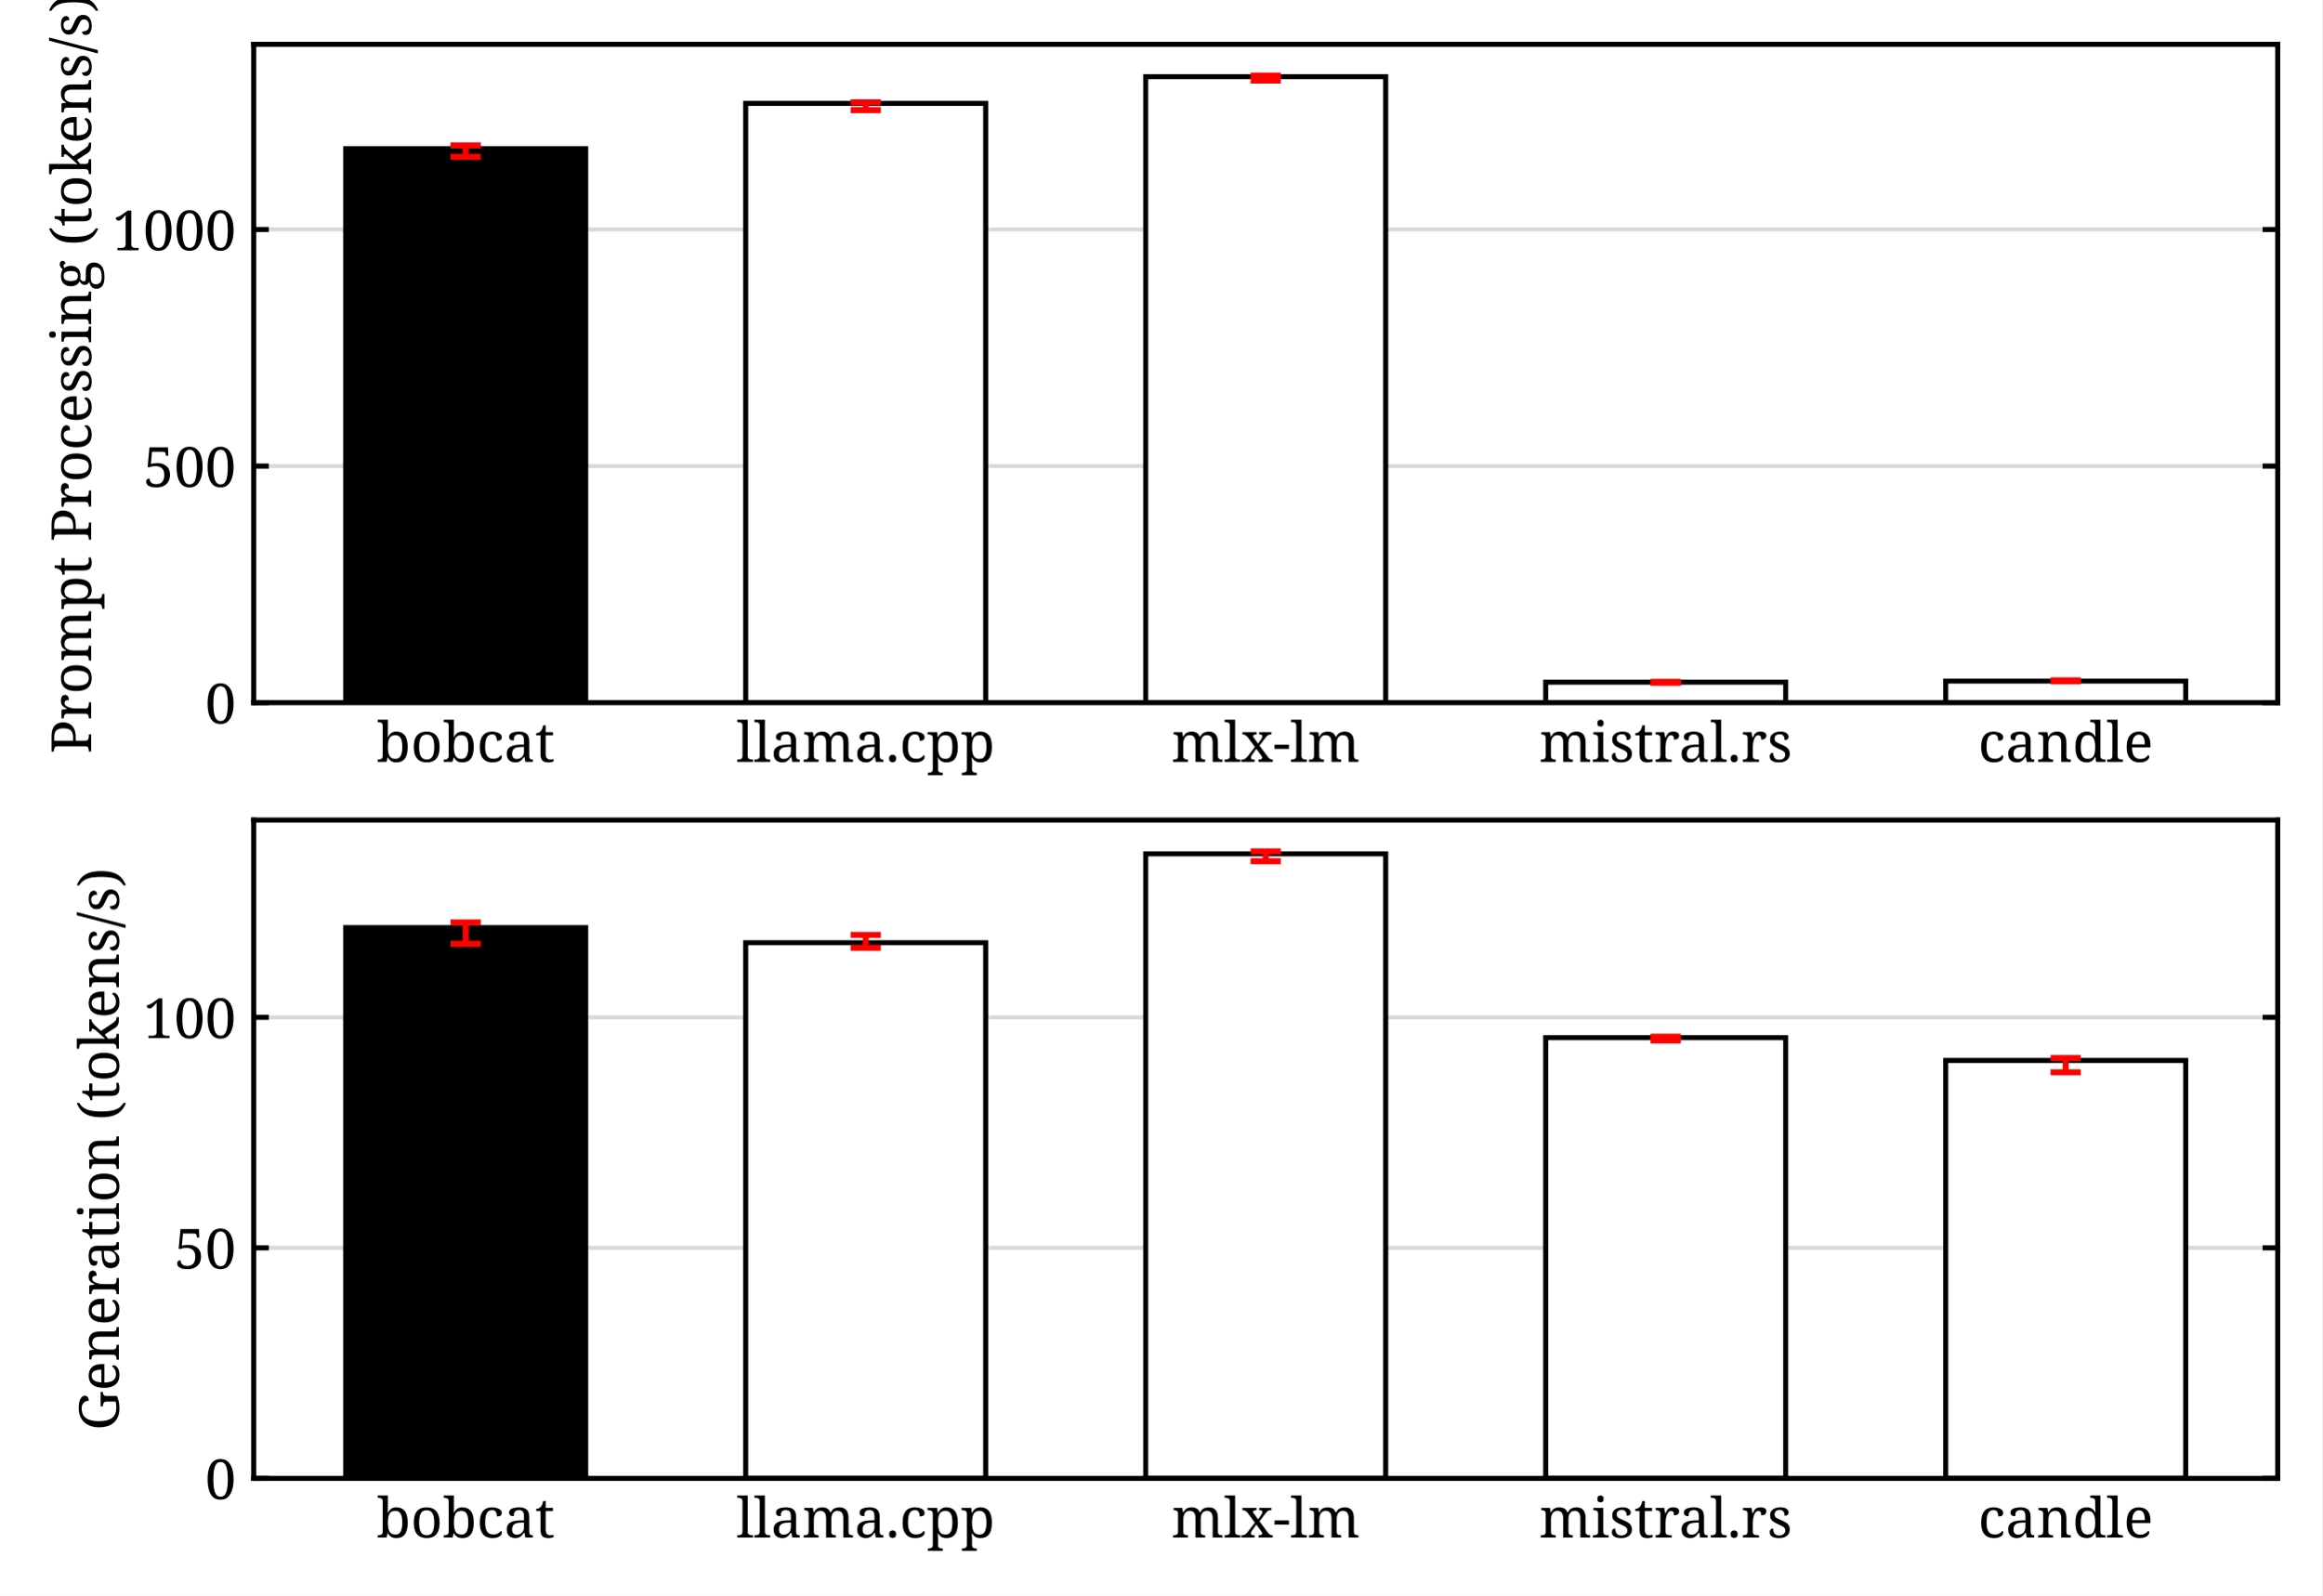
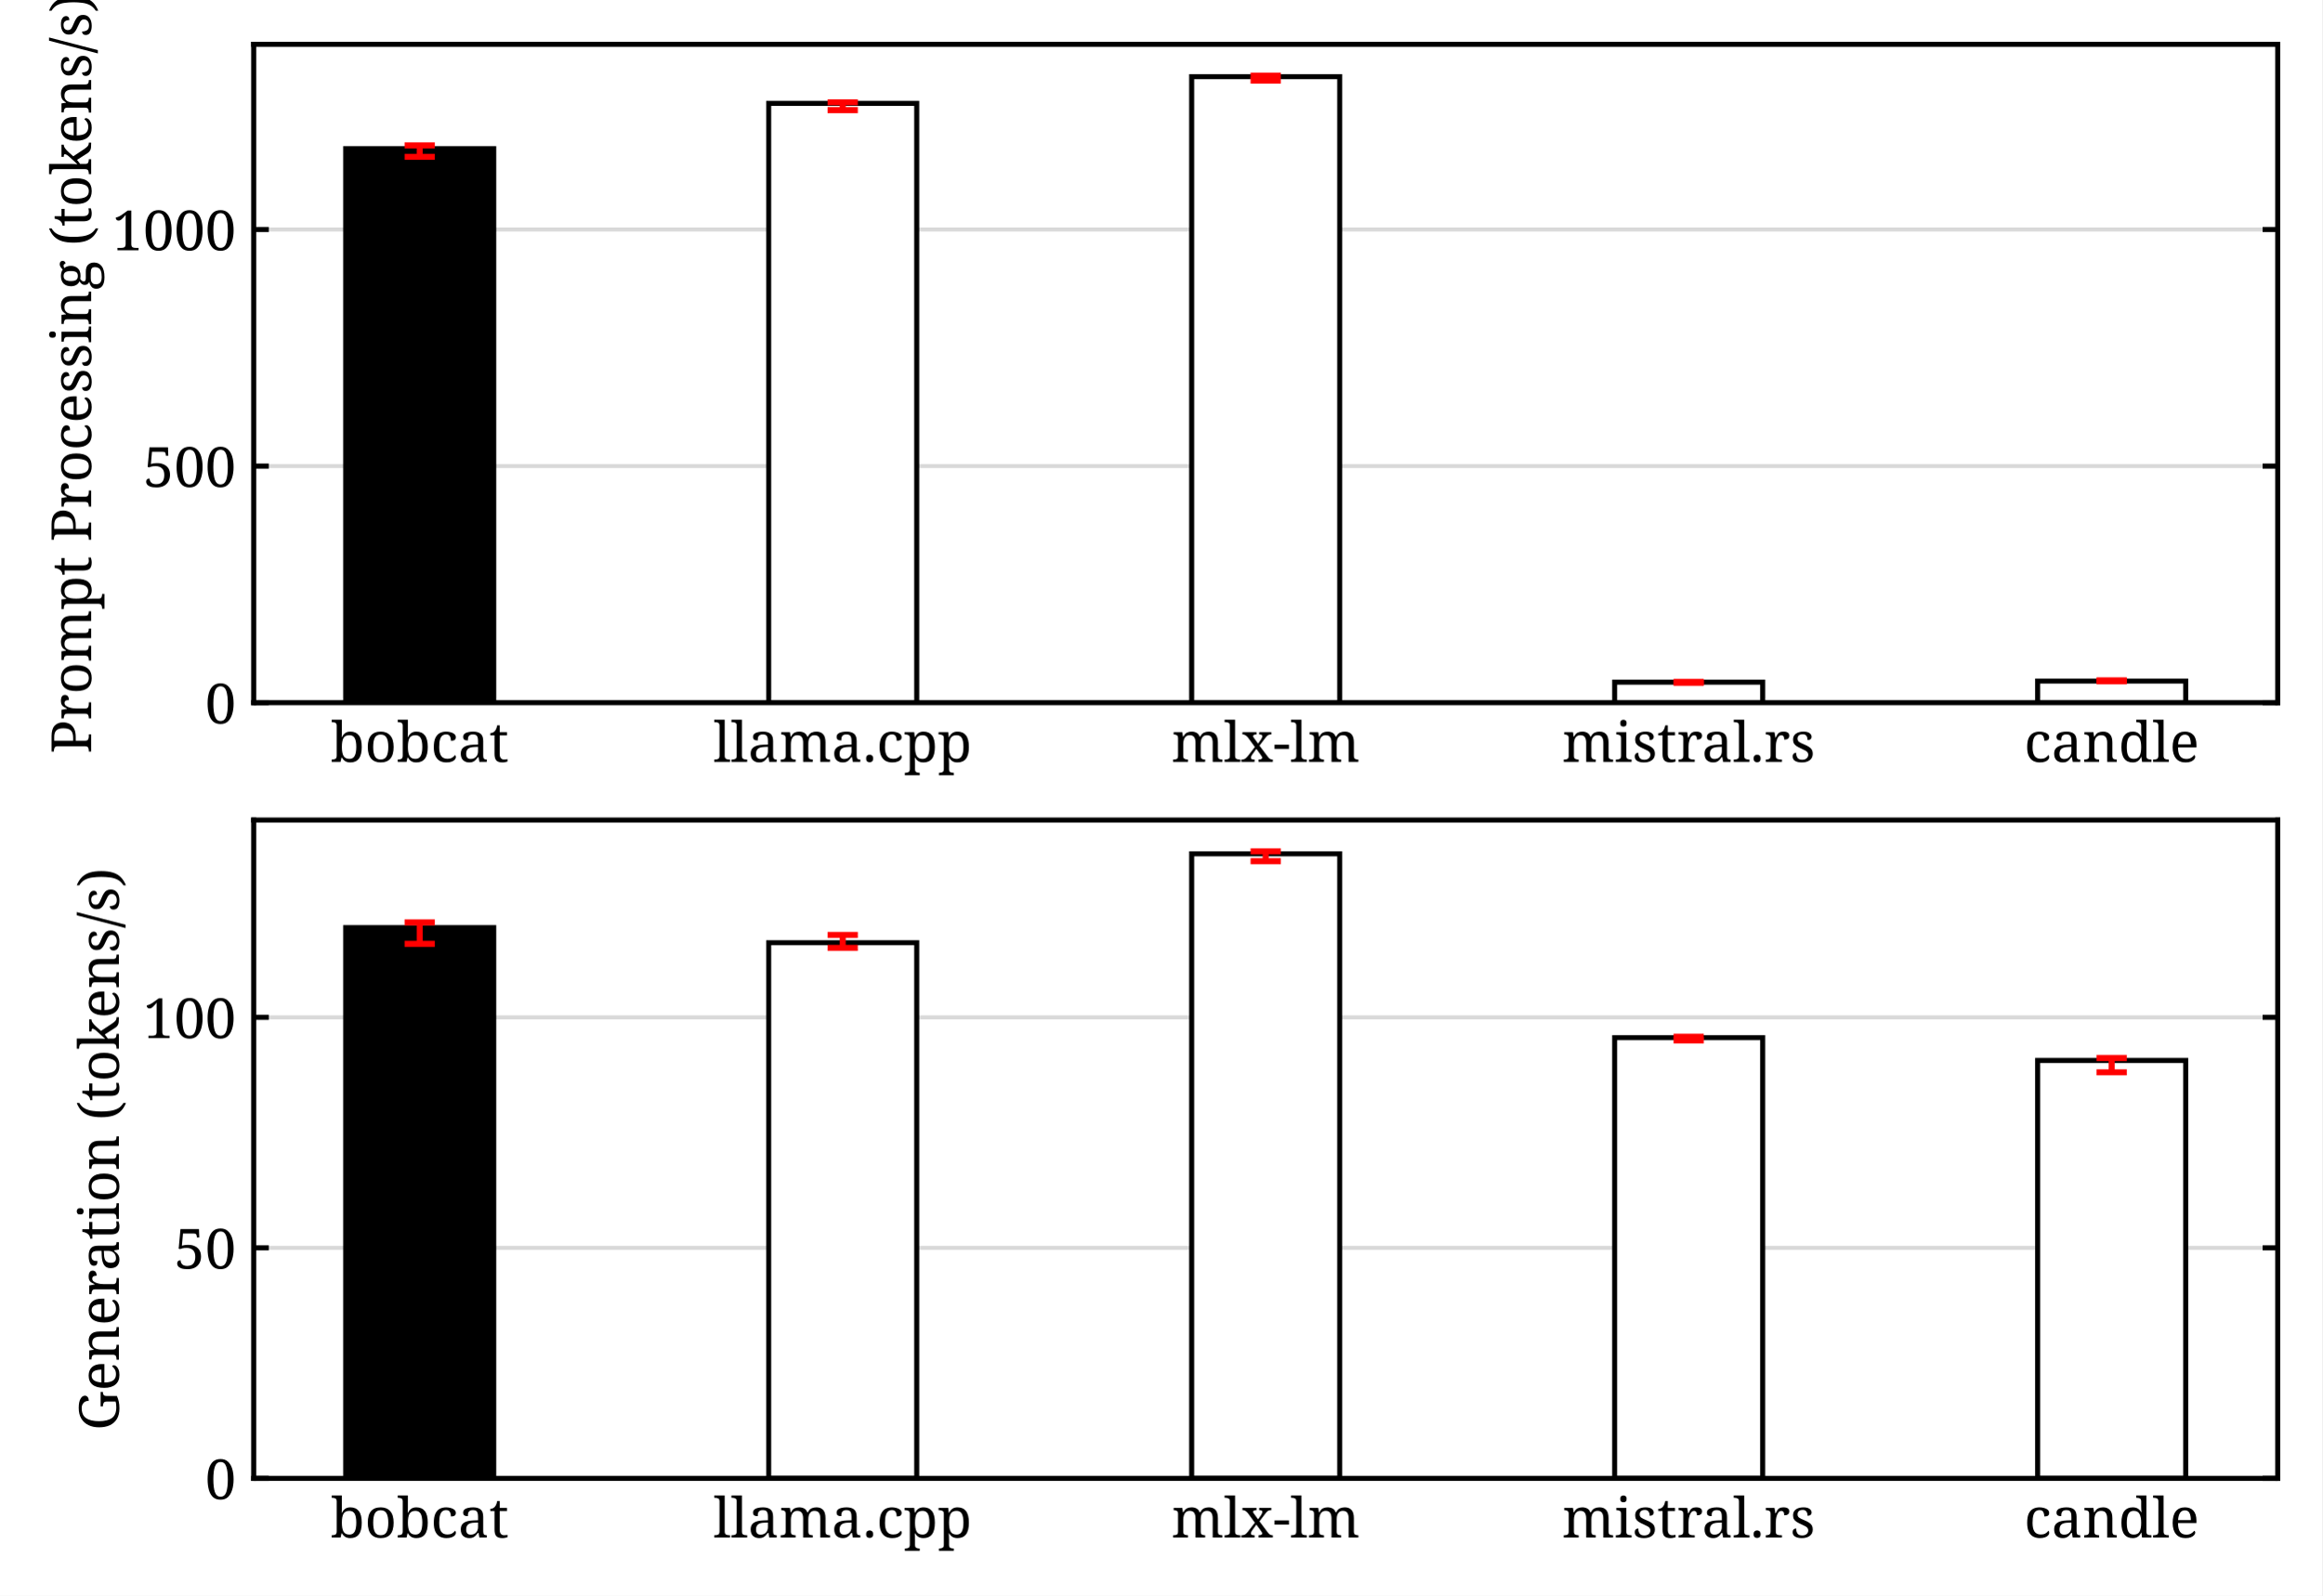
<svg xmlns="http://www.w3.org/2000/svg" xmlns:xlink="http://www.w3.org/1999/xlink" width="460.8pt" height="316.8pt" viewBox="0 0 460.8 316.8" version="1.1">
  <defs>
    <style type="text/css">*{stroke-linejoin: round; stroke-linecap: butt}</style>
  </defs>
  <g id="figure_1">
    <g id="patch_1">
      <path d="M 0 316.8  L 460.8 316.8  L 460.8 0  L 0 0  z " style="fill: #ffffff" />
    </g>
    <g id="axes_1">
      <g id="patch_2">
        <path d="M 50.34 139.5  L 452 139.5  L 452 8.8  L 50.34 8.8  z " style="fill: #ffffff" />
      </g>
      <g id="matplotlib.axis_1">
        <g id="xtick_1">
          <g id="text_1">
-             <text style="font-size: 11px; font-family: 'STIXGeneral', serif; text-anchor: middle" x="92.411" y="151.25" transform="rotate(-0 92.41111 151.25)">bobcat</text>
+             <text style="font-size: 11px; font-family: 'STIXGeneral', serif; text-anchor: middle" x="83.287" y="151.25" transform="rotate(-0 83.28703 151.25)">bobcat</text>
          </g>
        </g>
        <g id="xtick_2">
          <g id="text_2">
-             <text style="font-size: 11px; font-family: 'STIXGeneral', serif; text-anchor: middle" x="171.791" y="151.25" transform="rotate(-0 171.7906 151.25)">llama.cpp</text>
+             <text style="font-size: 11px; font-family: 'STIXGeneral', serif; text-anchor: middle" x="167.229" y="151.25" transform="rotate(-0 167.2285 151.25)">llama.cpp</text>
          </g>
        </g>
        <g id="xtick_3">
          <g id="text_3">
            <text style="font-size: 11px; font-family: 'STIXGeneral', serif; text-anchor: middle" x="251.17" y="151.25" transform="rotate(-0 251.17 151.25)">mlx-lm</text>
          </g>
        </g>
        <g id="xtick_4">
          <g id="text_4">
-             <text style="font-size: 11px; font-family: 'STIXGeneral', serif; text-anchor: middle" x="330.549" y="151.25" transform="rotate(-0 330.5494 151.25)">mistral.rs</text>
+             <text style="font-size: 11px; font-family: 'STIXGeneral', serif; text-anchor: middle" x="335.111" y="151.25" transform="rotate(-0 335.1115 151.25)">mistral.rs</text>
          </g>
        </g>
        <g id="xtick_5">
          <g id="text_5">
-             <text style="font-size: 11px; font-family: 'STIXGeneral', serif; text-anchor: middle" x="409.929" y="151.25" transform="rotate(-0 409.9289 151.25)">candle</text>
+             <text style="font-size: 11px; font-family: 'STIXGeneral', serif; text-anchor: middle" x="419.053" y="151.25" transform="rotate(-0 419.053 151.25)">candle</text>
          </g>
        </g>
      </g>
      <g id="matplotlib.axis_2">
        <g id="ytick_1">
          <g id="line2d_1">
            <path d="M 50.34 139.5  L 452 139.5  " clip-path="url(#p7ed547f8f2)" style="fill: none; stroke: #d9d9d9; stroke-width: 0.8; stroke-linecap: square" />
          </g>
          <g id="line2d_2">
            <defs>
              <path id="mdae82fceea" d="M 0 0  L 3 0  " style="stroke: #000000" />
            </defs>
            <g>
              <use xlink:href="#mdae82fceea" x="50.34" y="139.5" style="stroke: #000000" />
            </g>
          </g>
          <g id="line2d_3">
            <defs>
              <path id="m9e3574b6be" d="M 0 0  L -3 0  " style="stroke: #000000" />
            </defs>
            <g>
              <use xlink:href="#m9e3574b6be" x="452" y="139.5" style="stroke: #000000" />
            </g>
          </g>
          <g id="text_6">
            <text style="font-size: 11px; font-family: 'STIXGeneral', serif; text-anchor: end" x="46.84" y="143.625" transform="rotate(-0 46.84 143.625)">0</text>
          </g>
        </g>
        <g id="ytick_2">
          <g id="line2d_4">
            <path d="M 50.34 92.527  L 452 92.527  " clip-path="url(#p7ed547f8f2)" style="fill: none; stroke: #d9d9d9; stroke-width: 0.8; stroke-linecap: square" />
          </g>
          <g id="line2d_5">
            <g>
              <use xlink:href="#mdae82fceea" x="50.34" y="92.527" style="stroke: #000000" />
            </g>
          </g>
          <g id="line2d_6">
            <g>
              <use xlink:href="#m9e3574b6be" x="452" y="92.527" style="stroke: #000000" />
            </g>
          </g>
          <g id="text_7">
            <text style="font-size: 11px; font-family: 'STIXGeneral', serif; text-anchor: end" x="46.84" y="96.652" transform="rotate(-0 46.84 96.65189)">500</text>
          </g>
        </g>
        <g id="ytick_3">
          <g id="line2d_7">
            <path d="M 50.34 45.554  L 452 45.554  " clip-path="url(#p7ed547f8f2)" style="fill: none; stroke: #d9d9d9; stroke-width: 0.8; stroke-linecap: square" />
          </g>
          <g id="line2d_8">
            <g>
              <use xlink:href="#mdae82fceea" x="50.34" y="45.554" style="stroke: #000000" />
            </g>
          </g>
          <g id="line2d_9">
            <g>
              <use xlink:href="#m9e3574b6be" x="452" y="45.554" style="stroke: #000000" />
            </g>
          </g>
          <g id="text_8">
            <text style="font-size: 11px; font-family: 'STIXGeneral', serif; text-anchor: end" x="46.84" y="49.679" transform="rotate(-0 46.84 49.67879)">1000</text>
          </g>
        </g>
        <g id="text_9">
          <text style="font-size: 11px; font-family: 'STIXGeneral', serif; text-anchor: middle" x="18.09" y="74.15" transform="rotate(-90 18.09 74.15)">Prompt Processing (tokens/s)</text>
        </g>
      </g>
      <g id="patch_3">
-         <path d="M 68.597 139.5  L 116.225 139.5  L 116.225 29.507  L 68.597 29.507  z " clip-path="url(#p7ed547f8f2)" style="stroke: #000000; stroke-linejoin: miter" />
+         <path d="M 68.597 139.5  L 97.977 139.5  L 97.977 29.507  L 68.597 29.507  z " clip-path="url(#p7ed547f8f2)" style="stroke: #000000; stroke-linejoin: miter" />
      </g>
      <g id="patch_4">
-         <path d="M 147.977 139.5  L 195.604 139.5  L 195.604 20.521  L 147.977 20.521  z " clip-path="url(#p7ed547f8f2)" style="fill: #ffffff; stroke: #000000; stroke-linejoin: miter" />
+         <path d="M 152.539 139.5  L 181.918 139.5  L 181.918 20.521  L 152.539 20.521  z " clip-path="url(#p7ed547f8f2)" style="fill: #ffffff; stroke: #000000; stroke-linejoin: miter" />
      </g>
      <g id="patch_5">
-         <path d="M 227.356 139.5  L 274.984 139.5  L 274.984 15.217  L 227.356 15.217  z " clip-path="url(#p7ed547f8f2)" style="fill: #ffffff; stroke: #000000; stroke-linejoin: miter" />
+         <path d="M 236.48 139.5  L 265.86 139.5  L 265.86 15.217  L 236.48 15.217  z " clip-path="url(#p7ed547f8f2)" style="fill: #ffffff; stroke: #000000; stroke-linejoin: miter" />
      </g>
      <g id="patch_6">
-         <path d="M 306.736 139.5  L 354.363 139.5  L 354.363 135.432  L 306.736 135.432  z " clip-path="url(#p7ed547f8f2)" style="fill: #ffffff; stroke: #000000; stroke-linejoin: miter" />
+         <path d="M 320.422 139.5  L 349.801 139.5  L 349.801 135.432  L 320.422 135.432  z " clip-path="url(#p7ed547f8f2)" style="fill: #ffffff; stroke: #000000; stroke-linejoin: miter" />
      </g>
      <g id="patch_7">
-         <path d="M 386.115 139.5  L 433.743 139.5  L 433.743 135.209  L 386.115 135.209  z " clip-path="url(#p7ed547f8f2)" style="fill: #ffffff; stroke: #000000; stroke-linejoin: miter" />
+         <path d="M 404.363 139.5  L 433.743 139.5  L 433.743 135.209  L 404.363 135.209  z " clip-path="url(#p7ed547f8f2)" style="fill: #ffffff; stroke: #000000; stroke-linejoin: miter" />
      </g>
      <g id="patch_8">
        <path d="M 50.34 139.5  L 50.34 8.8  " style="fill: none; stroke: #000000; stroke-linejoin: miter; stroke-linecap: square" />
      </g>
      <g id="patch_9">
        <path d="M 452 139.5  L 452 8.8  " style="fill: none; stroke: #000000; stroke-linejoin: miter; stroke-linecap: square" />
      </g>
      <g id="patch_10">
        <path d="M 50.34 139.5  L 452 139.5  " style="fill: none; stroke: #000000; stroke-linejoin: miter; stroke-linecap: square" />
      </g>
      <g id="patch_11">
        <path d="M 50.34 8.8  L 452 8.8  " style="fill: none; stroke: #000000; stroke-linejoin: miter; stroke-linecap: square" />
      </g>
      <g id="LineCollection_1">
-         <path d="M 92.411 31.133  L 92.411 28.861  " clip-path="url(#p7ed547f8f2)" style="fill: none; stroke: #ff0000; stroke-width: 1.2" />
-         <path d="M 171.791 21.862  L 171.791 20.305  " clip-path="url(#p7ed547f8f2)" style="fill: none; stroke: #ff0000; stroke-width: 1.2" />
+         <path d="M 83.287 31.133  L 83.287 28.861  " clip-path="url(#p7ed547f8f2)" style="fill: none; stroke: #ff0000; stroke-width: 1.2" />
+         <path d="M 167.229 21.862  L 167.229 20.305  " clip-path="url(#p7ed547f8f2)" style="fill: none; stroke: #ff0000; stroke-width: 1.2" />
        <path d="M 251.17 15.983  L 251.17 15.024  " clip-path="url(#p7ed547f8f2)" style="fill: none; stroke: #ff0000; stroke-width: 1.2" />
-         <path d="M 330.549 135.554  L 330.549 135.376  " clip-path="url(#p7ed547f8f2)" style="fill: none; stroke: #ff0000; stroke-width: 1.2" />
-         <path d="M 409.929 135.244  L 409.929 135.07  " clip-path="url(#p7ed547f8f2)" style="fill: none; stroke: #ff0000; stroke-width: 1.2" />
+         <path d="M 335.111 135.554  L 335.111 135.376  " clip-path="url(#p7ed547f8f2)" style="fill: none; stroke: #ff0000; stroke-width: 1.2" />
+         <path d="M 419.053 135.244  L 419.053 135.07  " clip-path="url(#p7ed547f8f2)" style="fill: none; stroke: #ff0000; stroke-width: 1.2" />
      </g>
      <g id="line2d_10">
        <defs>
          <path id="m49be664565" d="M 3 0  L -3 -0  " style="stroke: #ff0000; stroke-width: 1.2" />
        </defs>
        <g clip-path="url(#p7ed547f8f2)">
-           <use xlink:href="#m49be664565" x="92.411" y="31.133" style="fill: #1f77b4; stroke: #ff0000; stroke-width: 1.2" />
-           <use xlink:href="#m49be664565" x="171.791" y="21.862" style="fill: #1f77b4; stroke: #ff0000; stroke-width: 1.2" />
+           <use xlink:href="#m49be664565" x="83.287" y="31.133" style="fill: #1f77b4; stroke: #ff0000; stroke-width: 1.2" />
+           <use xlink:href="#m49be664565" x="167.229" y="21.862" style="fill: #1f77b4; stroke: #ff0000; stroke-width: 1.2" />
          <use xlink:href="#m49be664565" x="251.17" y="15.983" style="fill: #1f77b4; stroke: #ff0000; stroke-width: 1.2" />
-           <use xlink:href="#m49be664565" x="330.549" y="135.554" style="fill: #1f77b4; stroke: #ff0000; stroke-width: 1.2" />
-           <use xlink:href="#m49be664565" x="409.929" y="135.244" style="fill: #1f77b4; stroke: #ff0000; stroke-width: 1.2" />
+           <use xlink:href="#m49be664565" x="335.111" y="135.554" style="fill: #1f77b4; stroke: #ff0000; stroke-width: 1.2" />
+           <use xlink:href="#m49be664565" x="419.053" y="135.244" style="fill: #1f77b4; stroke: #ff0000; stroke-width: 1.2" />
        </g>
      </g>
      <g id="line2d_11">
        <g clip-path="url(#p7ed547f8f2)">
-           <use xlink:href="#m49be664565" x="92.411" y="28.861" style="fill: #1f77b4; stroke: #ff0000; stroke-width: 1.2" />
-           <use xlink:href="#m49be664565" x="171.791" y="20.305" style="fill: #1f77b4; stroke: #ff0000; stroke-width: 1.2" />
+           <use xlink:href="#m49be664565" x="83.287" y="28.861" style="fill: #1f77b4; stroke: #ff0000; stroke-width: 1.2" />
+           <use xlink:href="#m49be664565" x="167.229" y="20.305" style="fill: #1f77b4; stroke: #ff0000; stroke-width: 1.2" />
          <use xlink:href="#m49be664565" x="251.17" y="15.024" style="fill: #1f77b4; stroke: #ff0000; stroke-width: 1.2" />
-           <use xlink:href="#m49be664565" x="330.549" y="135.376" style="fill: #1f77b4; stroke: #ff0000; stroke-width: 1.2" />
-           <use xlink:href="#m49be664565" x="409.929" y="135.07" style="fill: #1f77b4; stroke: #ff0000; stroke-width: 1.2" />
+           <use xlink:href="#m49be664565" x="335.111" y="135.376" style="fill: #1f77b4; stroke: #ff0000; stroke-width: 1.2" />
+           <use xlink:href="#m49be664565" x="419.053" y="135.07" style="fill: #1f77b4; stroke: #ff0000; stroke-width: 1.2" />
        </g>
      </g>
      <g id="line2d_12" />
    </g>
    <g id="axes_2">
      <g id="patch_12">
        <path d="M 50.34 293.5  L 452 293.5  L 452 162.8  L 50.34 162.8  z " style="fill: #ffffff" />
      </g>
      <g id="matplotlib.axis_3">
        <g id="xtick_6">
          <g id="text_10">
-             <text style="font-size: 11px; font-family: 'STIXGeneral', serif; text-anchor: middle" x="92.411" y="305.25" transform="rotate(-0 92.41111 305.25)">bobcat</text>
+             <text style="font-size: 11px; font-family: 'STIXGeneral', serif; text-anchor: middle" x="83.287" y="305.25" transform="rotate(-0 83.28703 305.25)">bobcat</text>
          </g>
        </g>
        <g id="xtick_7">
          <g id="text_11">
-             <text style="font-size: 11px; font-family: 'STIXGeneral', serif; text-anchor: middle" x="171.791" y="305.25" transform="rotate(-0 171.7906 305.25)">llama.cpp</text>
+             <text style="font-size: 11px; font-family: 'STIXGeneral', serif; text-anchor: middle" x="167.229" y="305.25" transform="rotate(-0 167.2285 305.25)">llama.cpp</text>
          </g>
        </g>
        <g id="xtick_8">
          <g id="text_12">
            <text style="font-size: 11px; font-family: 'STIXGeneral', serif; text-anchor: middle" x="251.17" y="305.25" transform="rotate(-0 251.17 305.25)">mlx-lm</text>
          </g>
        </g>
        <g id="xtick_9">
          <g id="text_13">
-             <text style="font-size: 11px; font-family: 'STIXGeneral', serif; text-anchor: middle" x="330.549" y="305.25" transform="rotate(-0 330.5494 305.25)">mistral.rs</text>
+             <text style="font-size: 11px; font-family: 'STIXGeneral', serif; text-anchor: middle" x="335.111" y="305.25" transform="rotate(-0 335.1115 305.25)">mistral.rs</text>
          </g>
        </g>
        <g id="xtick_10">
          <g id="text_14">
-             <text style="font-size: 11px; font-family: 'STIXGeneral', serif; text-anchor: middle" x="409.929" y="305.25" transform="rotate(-0 409.9289 305.25)">candle</text>
+             <text style="font-size: 11px; font-family: 'STIXGeneral', serif; text-anchor: middle" x="419.053" y="305.25" transform="rotate(-0 419.053 305.25)">candle</text>
          </g>
        </g>
      </g>
      <g id="matplotlib.axis_4">
        <g id="ytick_4">
          <g id="line2d_13">
            <path d="M 50.34 293.5  L 452 293.5  " clip-path="url(#p5365f39e86)" style="fill: none; stroke: #d9d9d9; stroke-width: 0.8; stroke-linecap: square" />
          </g>
          <g id="line2d_14">
            <g>
              <use xlink:href="#mdae82fceea" x="50.34" y="293.5" style="stroke: #000000" />
            </g>
          </g>
          <g id="line2d_15">
            <g>
              <use xlink:href="#m9e3574b6be" x="452" y="293.5" style="stroke: #000000" />
            </g>
          </g>
          <g id="text_15">
            <text style="font-size: 11px; font-family: 'STIXGeneral', serif; text-anchor: end" x="46.84" y="297.625" transform="rotate(-0 46.84 297.625)">0</text>
          </g>
        </g>
        <g id="ytick_5">
          <g id="line2d_16">
            <path d="M 50.34 247.736  L 452 247.736  " clip-path="url(#p5365f39e86)" style="fill: none; stroke: #d9d9d9; stroke-width: 0.8; stroke-linecap: square" />
          </g>
          <g id="line2d_17">
            <g>
              <use xlink:href="#mdae82fceea" x="50.34" y="247.736" style="stroke: #000000" />
            </g>
          </g>
          <g id="line2d_18">
            <g>
              <use xlink:href="#m9e3574b6be" x="452" y="247.736" style="stroke: #000000" />
            </g>
          </g>
          <g id="text_16">
            <text style="font-size: 11px; font-family: 'STIXGeneral', serif; text-anchor: end" x="46.84" y="251.861" transform="rotate(-0 46.84 251.861)">50</text>
          </g>
        </g>
        <g id="ytick_6">
          <g id="line2d_19">
            <path d="M 50.34 201.972  L 452 201.972  " clip-path="url(#p5365f39e86)" style="fill: none; stroke: #d9d9d9; stroke-width: 0.8; stroke-linecap: square" />
          </g>
          <g id="line2d_20">
            <g>
              <use xlink:href="#mdae82fceea" x="50.34" y="201.972" style="stroke: #000000" />
            </g>
          </g>
          <g id="line2d_21">
            <g>
              <use xlink:href="#m9e3574b6be" x="452" y="201.972" style="stroke: #000000" />
            </g>
          </g>
          <g id="text_17">
            <text style="font-size: 11px; font-family: 'STIXGeneral', serif; text-anchor: end" x="46.84" y="206.097" transform="rotate(-0 46.84 206.097)">100</text>
          </g>
        </g>
        <g id="text_18">
          <text style="font-size: 11px; font-family: 'STIXGeneral', serif; text-anchor: middle" x="23.59" y="228.15" transform="rotate(-90 23.59 228.15)">Generation (tokens/s)</text>
        </g>
      </g>
      <g id="patch_13">
-         <path d="M 68.597 293.5  L 116.225 293.5  L 116.225 184.161  L 68.597 184.161  z " clip-path="url(#p5365f39e86)" style="stroke: #000000; stroke-linejoin: miter" />
+         <path d="M 68.597 293.5  L 97.977 293.5  L 97.977 184.161  L 68.597 184.161  z " clip-path="url(#p5365f39e86)" style="stroke: #000000; stroke-linejoin: miter" />
      </g>
      <g id="patch_14">
-         <path d="M 147.977 293.5  L 195.604 293.5  L 195.604 187.153  L 147.977 187.153  z " clip-path="url(#p5365f39e86)" style="fill: #ffffff; stroke: #000000; stroke-linejoin: miter" />
+         <path d="M 152.539 293.5  L 181.918 293.5  L 181.918 187.153  L 152.539 187.153  z " clip-path="url(#p5365f39e86)" style="fill: #ffffff; stroke: #000000; stroke-linejoin: miter" />
      </g>
      <g id="patch_15">
-         <path d="M 227.356 293.5  L 274.984 293.5  L 274.984 169.507  L 227.356 169.507  z " clip-path="url(#p5365f39e86)" style="fill: #ffffff; stroke: #000000; stroke-linejoin: miter" />
+         <path d="M 236.48 293.5  L 265.86 293.5  L 265.86 169.507  L 236.48 169.507  z " clip-path="url(#p5365f39e86)" style="fill: #ffffff; stroke: #000000; stroke-linejoin: miter" />
      </g>
      <g id="patch_16">
-         <path d="M 306.736 293.5  L 354.363 293.5  L 354.363 205.999  L 306.736 205.999  z " clip-path="url(#p5365f39e86)" style="fill: #ffffff; stroke: #000000; stroke-linejoin: miter" />
+         <path d="M 320.422 293.5  L 349.801 293.5  L 349.801 205.999  L 320.422 205.999  z " clip-path="url(#p5365f39e86)" style="fill: #ffffff; stroke: #000000; stroke-linejoin: miter" />
      </g>
      <g id="patch_17">
-         <path d="M 386.115 293.5  L 433.743 293.5  L 433.743 210.53  L 386.115 210.53  z " clip-path="url(#p5365f39e86)" style="fill: #ffffff; stroke: #000000; stroke-linejoin: miter" />
+         <path d="M 404.363 293.5  L 433.743 293.5  L 433.743 210.53  L 404.363 210.53  z " clip-path="url(#p5365f39e86)" style="fill: #ffffff; stroke: #000000; stroke-linejoin: miter" />
      </g>
      <g id="patch_18">
        <path d="M 50.34 293.5  L 50.34 162.8  " style="fill: none; stroke: #000000; stroke-linejoin: miter; stroke-linecap: square" />
      </g>
      <g id="patch_19">
        <path d="M 452 293.5  L 452 162.8  " style="fill: none; stroke: #000000; stroke-linejoin: miter; stroke-linecap: square" />
      </g>
      <g id="patch_20">
        <path d="M 50.34 293.5  L 452 293.5  " style="fill: none; stroke: #000000; stroke-linejoin: miter; stroke-linecap: square" />
      </g>
      <g id="patch_21">
        <path d="M 50.34 162.8  L 452 162.8  " style="fill: none; stroke: #000000; stroke-linejoin: miter; stroke-linecap: square" />
      </g>
      <g id="LineCollection_2">
-         <path d="M 92.411 187.382  L 92.411 183.126  " clip-path="url(#p5365f39e86)" style="fill: none; stroke: #ff0000; stroke-width: 1.2" />
-         <path d="M 171.791 188.18  L 171.791 185.612  " clip-path="url(#p5365f39e86)" style="fill: none; stroke: #ff0000; stroke-width: 1.2" />
+         <path d="M 83.287 187.382  L 83.287 183.126  " clip-path="url(#p5365f39e86)" style="fill: none; stroke: #ff0000; stroke-width: 1.2" />
+         <path d="M 167.229 188.18  L 167.229 185.612  " clip-path="url(#p5365f39e86)" style="fill: none; stroke: #ff0000; stroke-width: 1.2" />
        <path d="M 251.17 170.963  L 251.17 169.024  " clip-path="url(#p5365f39e86)" style="fill: none; stroke: #ff0000; stroke-width: 1.2" />
-         <path d="M 330.549 206.548  L 330.549 205.816  " clip-path="url(#p5365f39e86)" style="fill: none; stroke: #ff0000; stroke-width: 1.2" />
-         <path d="M 409.929 212.882  L 409.929 210.054  " clip-path="url(#p5365f39e86)" style="fill: none; stroke: #ff0000; stroke-width: 1.2" />
+         <path d="M 335.111 206.548  L 335.111 205.816  " clip-path="url(#p5365f39e86)" style="fill: none; stroke: #ff0000; stroke-width: 1.2" />
+         <path d="M 419.053 212.882  L 419.053 210.054  " clip-path="url(#p5365f39e86)" style="fill: none; stroke: #ff0000; stroke-width: 1.2" />
      </g>
      <g id="line2d_22">
        <g clip-path="url(#p5365f39e86)">
-           <use xlink:href="#m49be664565" x="92.411" y="187.382" style="fill: #1f77b4; stroke: #ff0000; stroke-width: 1.2" />
-           <use xlink:href="#m49be664565" x="171.791" y="188.18" style="fill: #1f77b4; stroke: #ff0000; stroke-width: 1.2" />
+           <use xlink:href="#m49be664565" x="83.287" y="187.382" style="fill: #1f77b4; stroke: #ff0000; stroke-width: 1.2" />
+           <use xlink:href="#m49be664565" x="167.229" y="188.18" style="fill: #1f77b4; stroke: #ff0000; stroke-width: 1.2" />
          <use xlink:href="#m49be664565" x="251.17" y="170.963" style="fill: #1f77b4; stroke: #ff0000; stroke-width: 1.2" />
-           <use xlink:href="#m49be664565" x="330.549" y="206.548" style="fill: #1f77b4; stroke: #ff0000; stroke-width: 1.2" />
-           <use xlink:href="#m49be664565" x="409.929" y="212.882" style="fill: #1f77b4; stroke: #ff0000; stroke-width: 1.2" />
+           <use xlink:href="#m49be664565" x="335.111" y="206.548" style="fill: #1f77b4; stroke: #ff0000; stroke-width: 1.2" />
+           <use xlink:href="#m49be664565" x="419.053" y="212.882" style="fill: #1f77b4; stroke: #ff0000; stroke-width: 1.2" />
        </g>
      </g>
      <g id="line2d_23">
        <g clip-path="url(#p5365f39e86)">
-           <use xlink:href="#m49be664565" x="92.411" y="183.126" style="fill: #1f77b4; stroke: #ff0000; stroke-width: 1.2" />
-           <use xlink:href="#m49be664565" x="171.791" y="185.612" style="fill: #1f77b4; stroke: #ff0000; stroke-width: 1.2" />
+           <use xlink:href="#m49be664565" x="83.287" y="183.126" style="fill: #1f77b4; stroke: #ff0000; stroke-width: 1.2" />
+           <use xlink:href="#m49be664565" x="167.229" y="185.612" style="fill: #1f77b4; stroke: #ff0000; stroke-width: 1.2" />
          <use xlink:href="#m49be664565" x="251.17" y="169.024" style="fill: #1f77b4; stroke: #ff0000; stroke-width: 1.2" />
-           <use xlink:href="#m49be664565" x="330.549" y="205.816" style="fill: #1f77b4; stroke: #ff0000; stroke-width: 1.2" />
-           <use xlink:href="#m49be664565" x="409.929" y="210.054" style="fill: #1f77b4; stroke: #ff0000; stroke-width: 1.2" />
+           <use xlink:href="#m49be664565" x="335.111" y="205.816" style="fill: #1f77b4; stroke: #ff0000; stroke-width: 1.2" />
+           <use xlink:href="#m49be664565" x="419.053" y="210.054" style="fill: #1f77b4; stroke: #ff0000; stroke-width: 1.2" />
        </g>
      </g>
      <g id="line2d_24" />
    </g>
  </g>
  <defs>
    <clipPath id="p7ed547f8f2">
      <rect x="50.34" y="8.8" width="401.66" height="130.7" />
    </clipPath>
    <clipPath id="p5365f39e86">
      <rect x="50.34" y="162.8" width="401.66" height="130.7" />
    </clipPath>
  </defs>
</svg>
